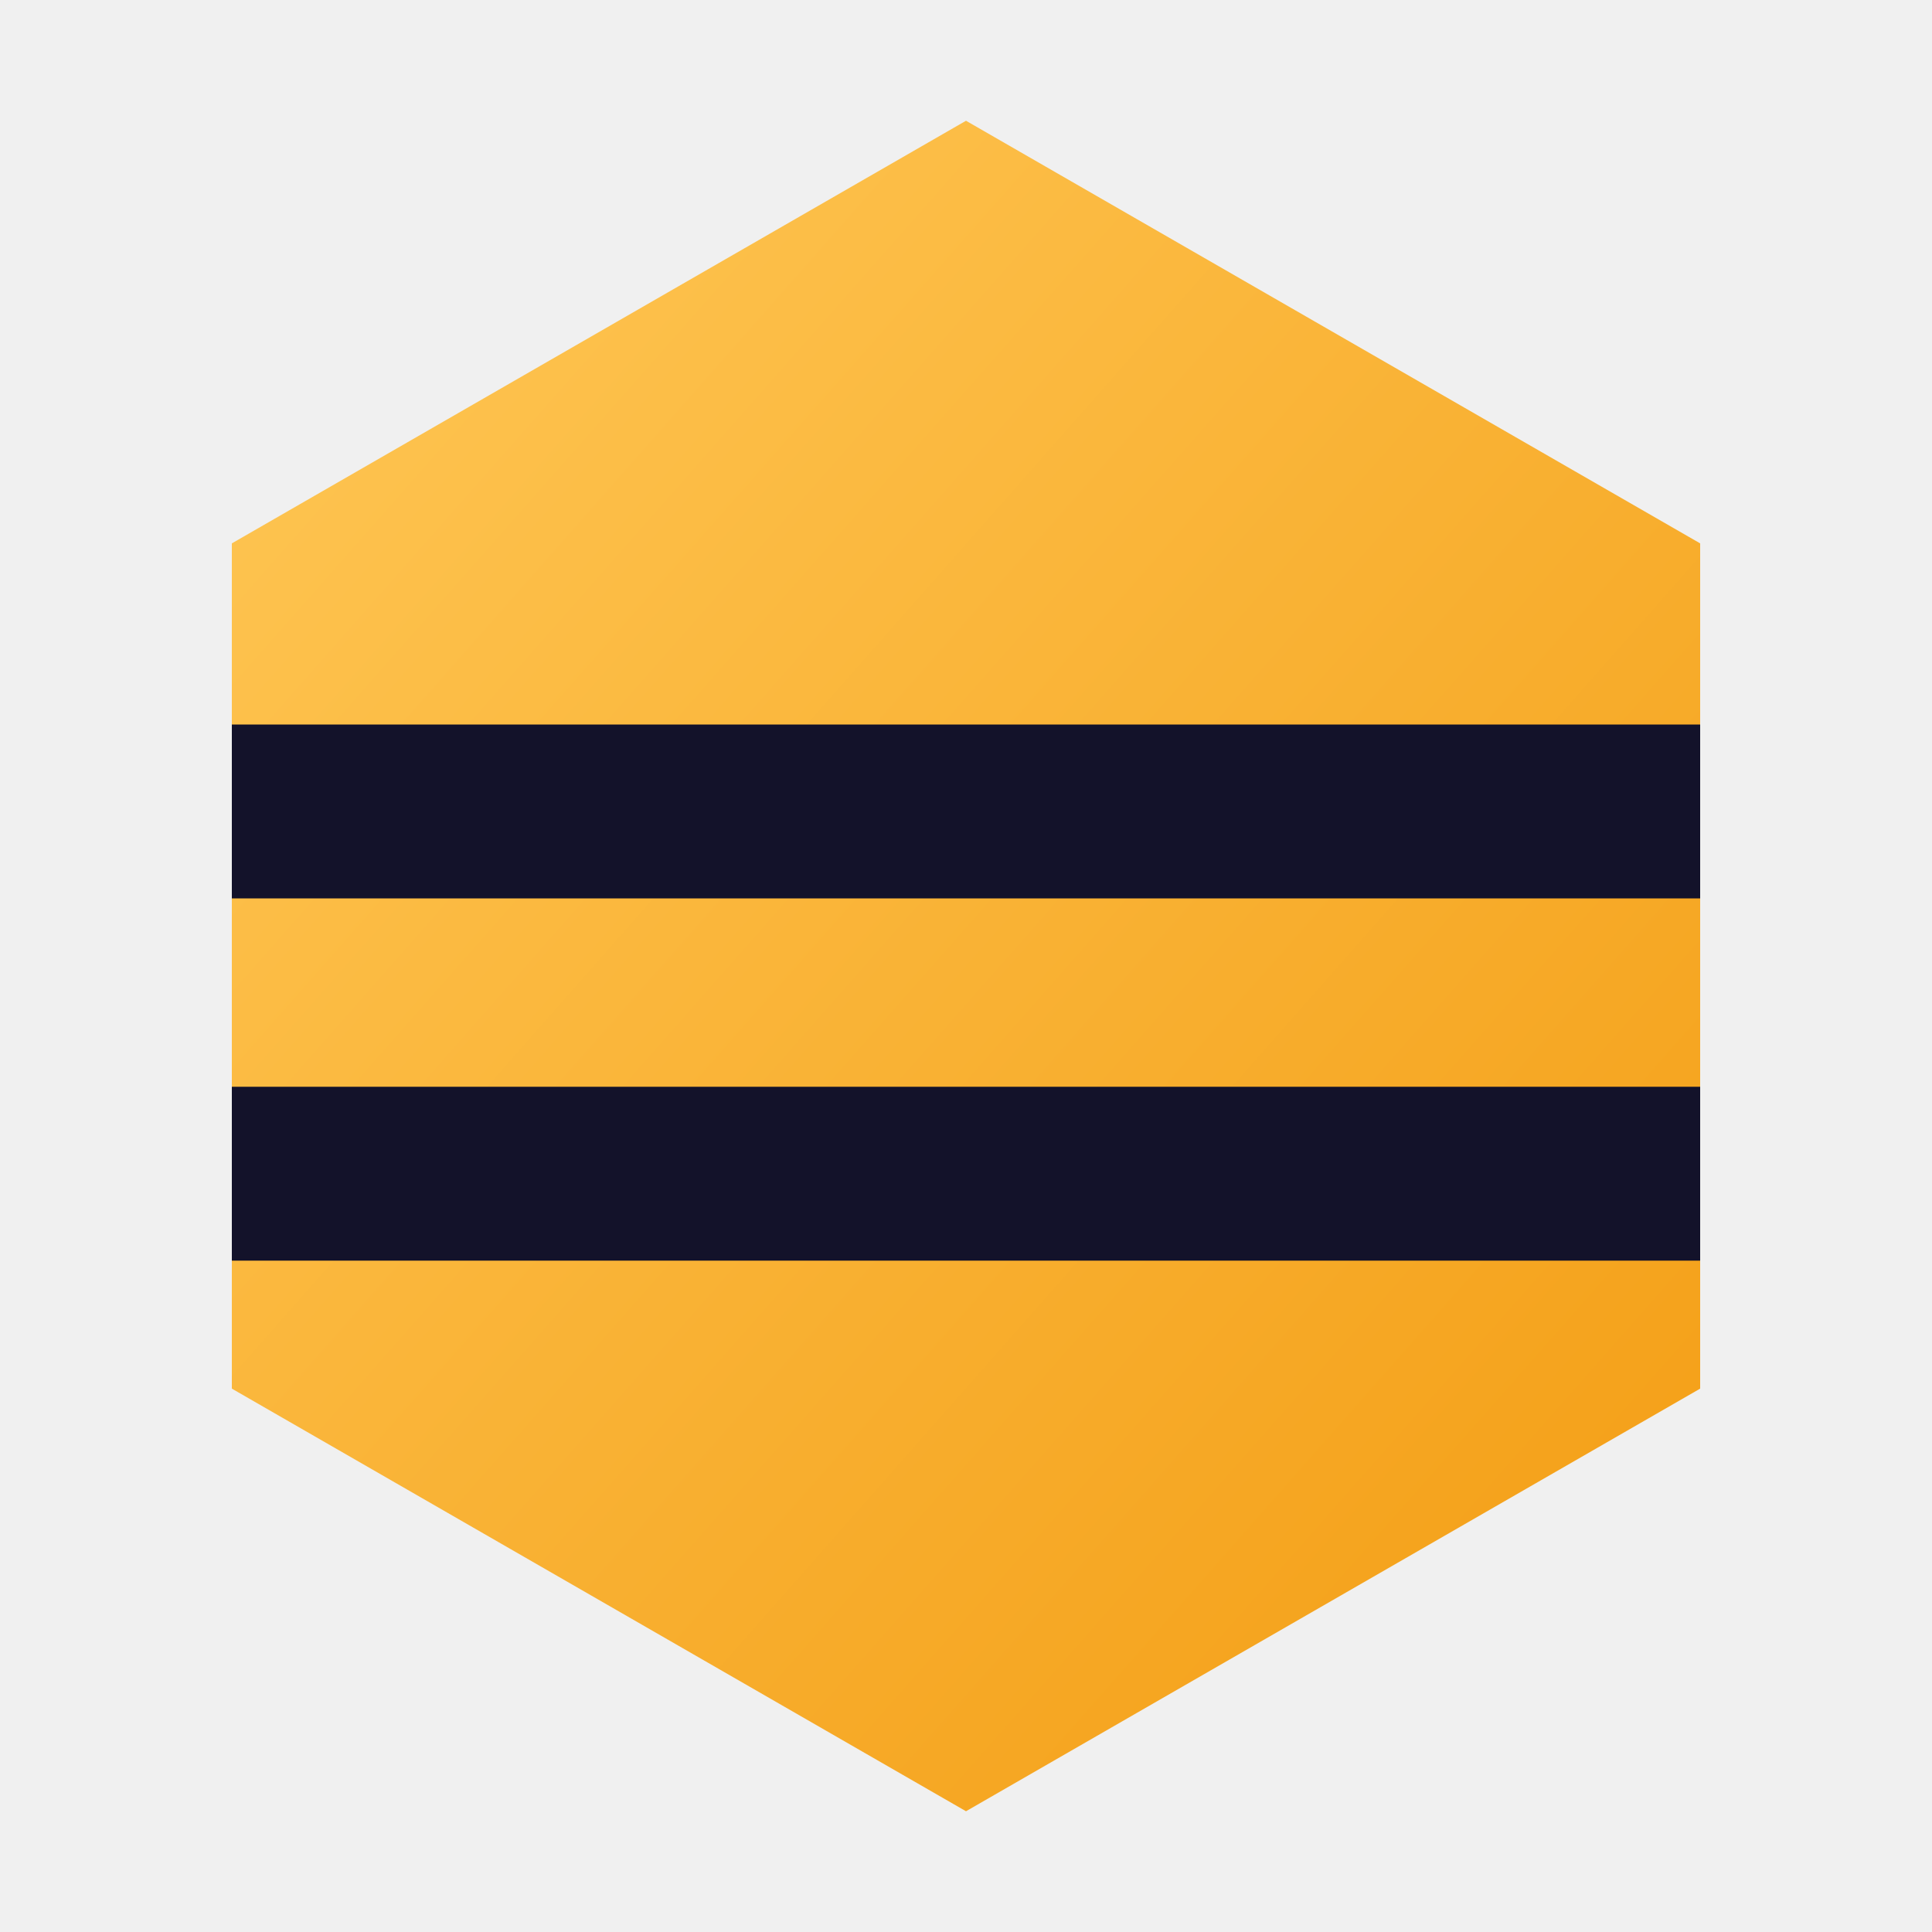
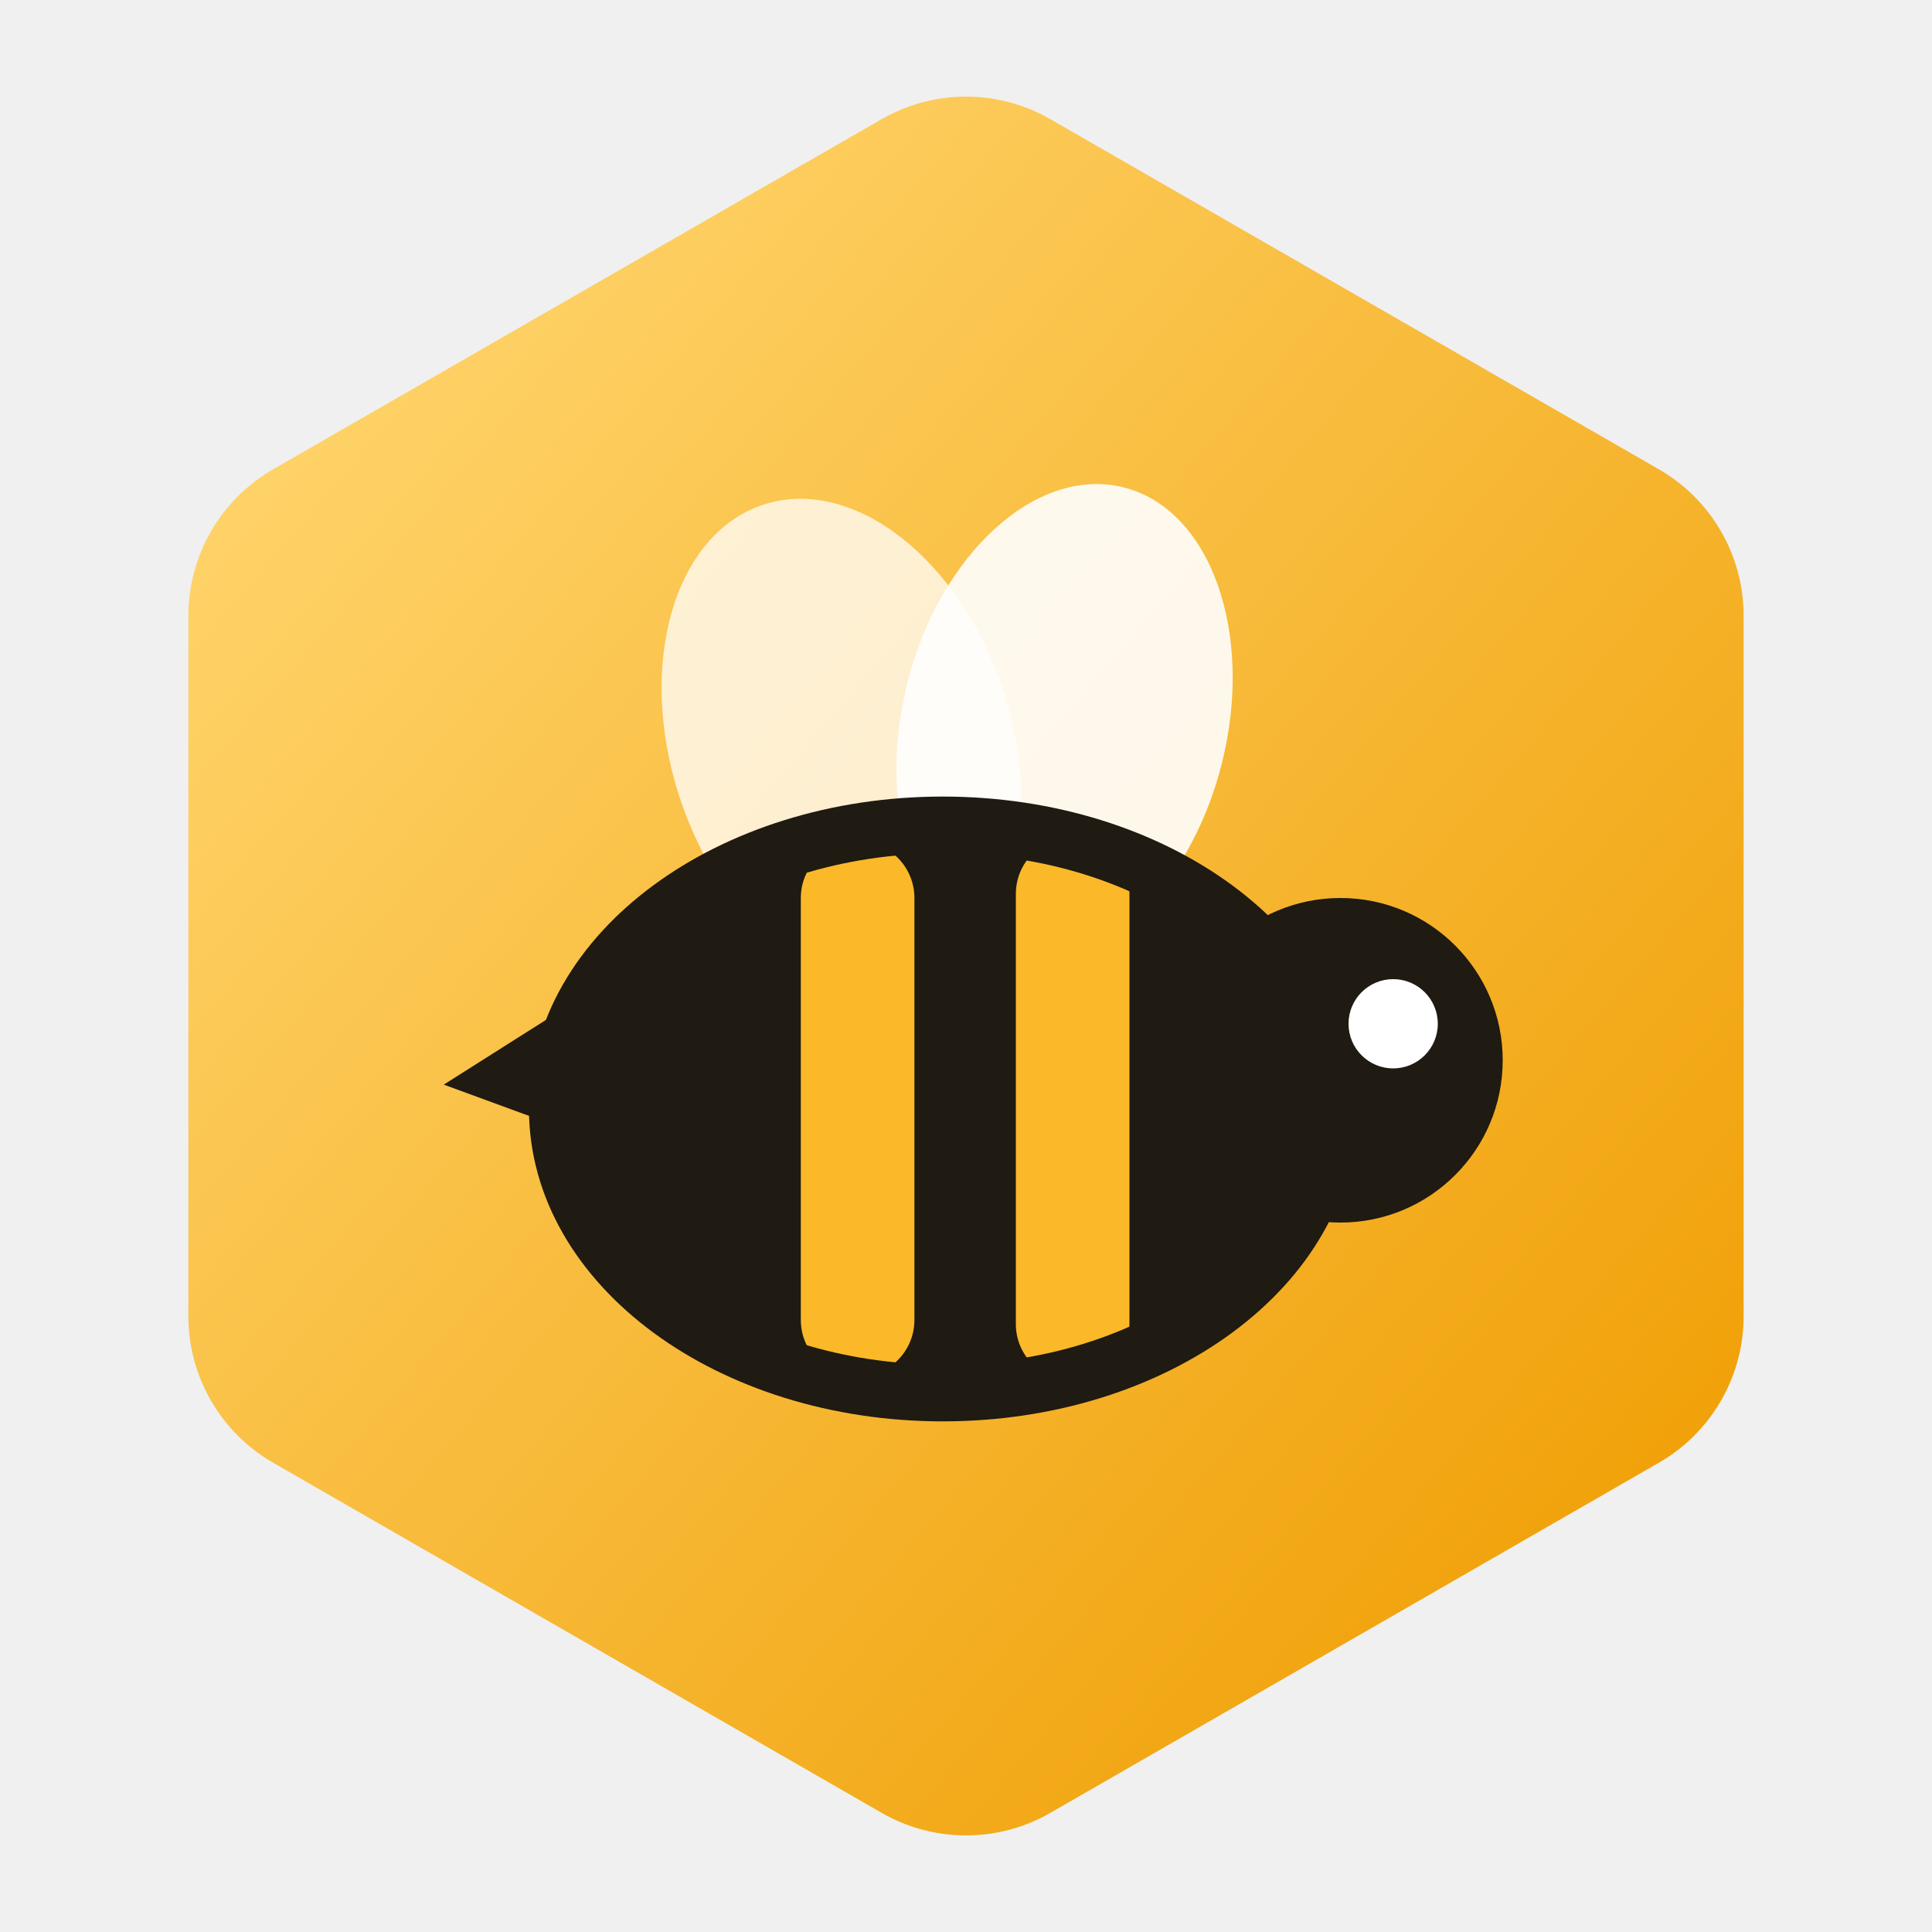
<svg xmlns="http://www.w3.org/2000/svg" viewBox="0 0 40 40">
  <defs>
    <linearGradient id="g" x1="0" y1="0" x2="1" y2="1">
-       <stop offset="0" stop-color="#ffc857" />
-       <stop offset="1" stop-color="#f39c12" />
+       <stop offset="0" stop-color="#ffd46b" />
+       <stop offset="1" stop-color="#f0a007" />
    </linearGradient>
-     <clipPath id="c">
-       <path d="M20 2.5 35.2 11.25v17.5L20 37.5 4.8 28.75v-17.5z" />
-     </clipPath>
  </defs>
-   <path d="M20 2.5 35.2 11.25v17.5L20 37.5 4.8 28.75v-17.5z" fill="url(#g)" />
-   <g clip-path="url(#c)" fill="#13122a">
-     <rect x="0" y="15" width="40" height="3.6" rx="1" />
-     <rect x="0" y="22.5" width="40" height="3.6" rx="1" />
+   <path d="M20 5.5 32.6 12.75v14.5L20 34.5 7.4 27.25v-14.5z" fill="url(#g)" stroke="url(#g)" stroke-width="7" stroke-linejoin="round" />
+   <g transform="translate(6.5 7) scale(0.84)">
+     <ellipse cx="13" cy="10" rx="4.2" ry="6.2" transform="rotate(-18 13 10)" fill="#fff" fill-opacity="0.75" />
+     <ellipse cx="18.5" cy="9.5" rx="4" ry="6" transform="rotate(14 18.5 9.5)" fill="#fff" fill-opacity="0.9" />
+     <path d="M6.2 19.5 3.2 18.4l3 -1.9z" fill="#1f1a12" />
+     <ellipse cx="15.5" cy="19" rx="9.5" ry="7" fill="#1f1a12" />
+     <rect x="12" y="12.4" width="2.8" height="13.2" rx="1.4" fill="#fbb829" />
+     <rect x="17.3" y="12.3" width="2.8" height="13.4" rx="1.4" fill="#fbb829" />
+     <ellipse cx="15.5" cy="19" rx="9.5" ry="7" fill="none" stroke="#1f1a12" stroke-width="1.4" />
+     <circle cx="25.3" cy="17.8" r="4" fill="#1f1a12" />
+     <circle cx="26.6" cy="16.9" r="1.1" fill="#fff" />
  </g>
</svg>
